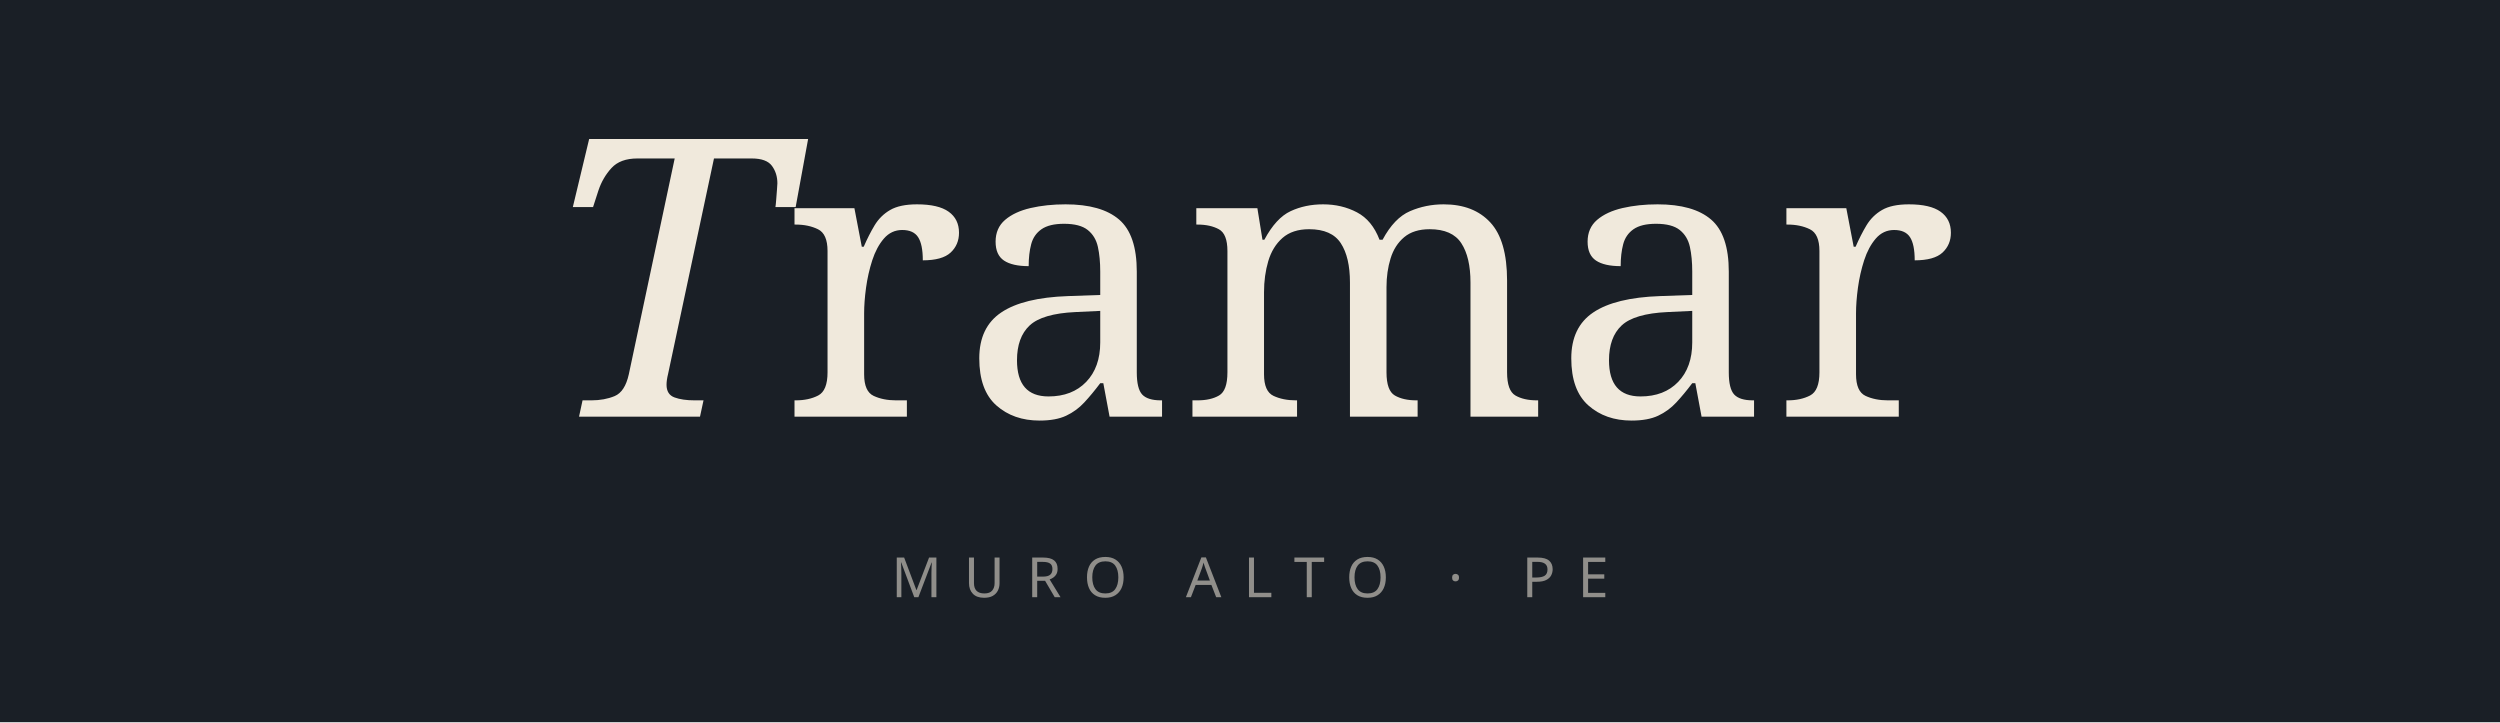
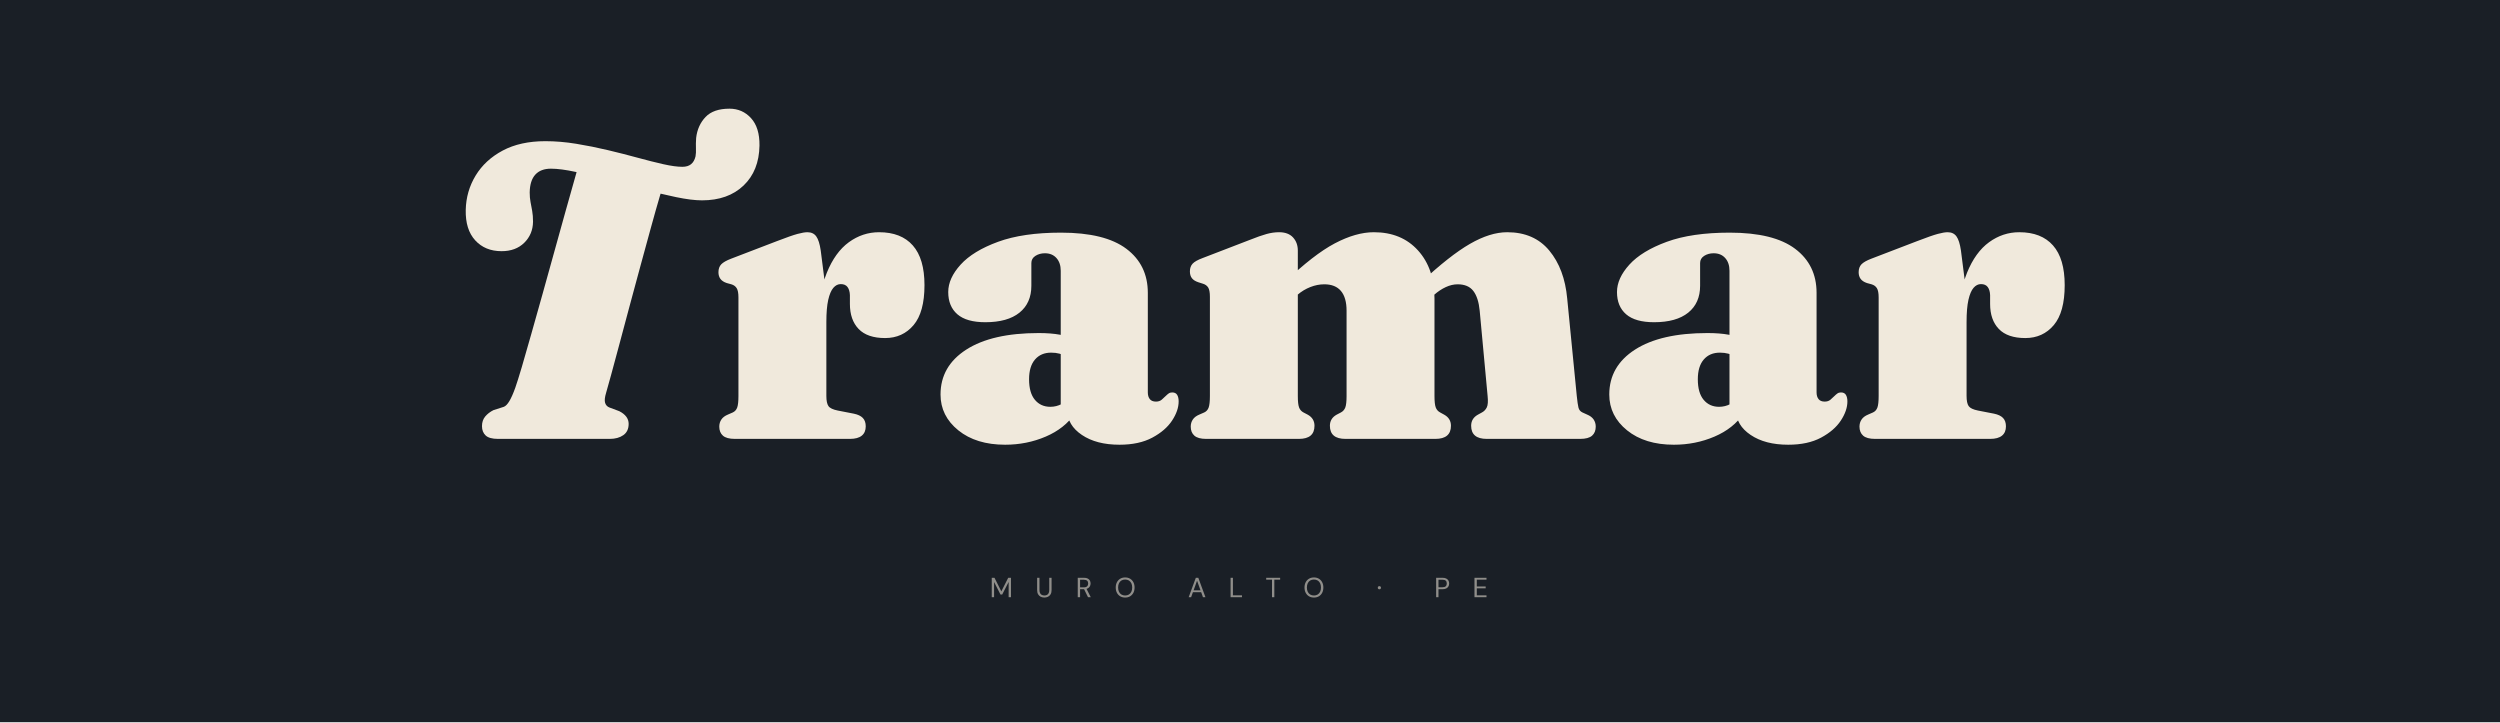
<svg xmlns="http://www.w3.org/2000/svg" viewBox="0 0 900 260" width="900" height="260">
  <rect width="900" height="260" fill="#1A1F26" />
-   <text x="450" y="150" text-anchor="middle" font-family="Fraunces, Georgia, serif" font-weight="300" font-size="140" fill="#F0E9DC" letter-spacing="1">
-     <tspan font-style="italic">T</tspan>ramar</text>
-   <text x="450" y="215" text-anchor="middle" font-family="DM Sans, system-ui, sans-serif" font-weight="300" font-size="20" letter-spacing="8" fill="#F0E9DC" opacity="0.55">MURO ALTO · PE</text>
+   <g fill="#F0E9DC">
+     <g transform="translate(154.99,158.00) scale(0.075)">
+       <path d="M551 -1429Q623 -1429 699.5 -1416.5Q776 -1404 851.5 -1386.0Q927 -1368 994.5 -1349.5Q1062 -1331 1117.5 -1318.5Q1173 -1306 1209 -1306Q1235 -1306 1250.5 -1318.5Q1266 -1331 1272 -1356Q1275 -1373 1274.0 -1394.5Q1273 -1416 1275 -1445Q1282 -1505 1320.0 -1545.0Q1358 -1585 1435 -1585Q1497 -1585 1538.5 -1539.5Q1580 -1494 1579 -1408Q1577 -1287 1502.5 -1216.0Q1428 -1145 1303 -1145Q1253 -1145 1178.5 -1160.5Q1104 -1176 1019.5 -1198.5Q935 -1221 851.5 -1243.5Q768 -1266 696.5 -1281.5Q625 -1297 578 -1297Q529 -1297 503.0 -1268.5Q477 -1240 476 -1183Q476 -1158 480.0 -1137.0Q484 -1116 488.0 -1094.0Q492 -1072 492 -1042Q491 -982 450.0 -941.5Q409 -901 341 -901Q262 -901 214.5 -953.0Q167 -1005 169 -1099Q171 -1189 216.5 -1264.0Q262 -1339 346.5 -1384.0Q431 -1429 551 -1429ZM843 -222Q833 -189 838.0 -173.0Q843 -157 858 -151L906 -133Q951 -110 951 -72Q951 -36 925.5 -18.0Q900 0 860 0H324Q282 0 264.5 -16.5Q247 -33 247 -61Q247 -89 262.5 -107.5Q278 -126 302 -138L352 -154Q365 -159 378.5 -181.5Q392 -204 407 -246Q418 -277 438.0 -344.5Q458 -412 483.5 -503.0Q509 -594 538.0 -696.5Q567 -799 595.0 -901.5Q623 -1004 648.5 -1094.0Q674 -1184 692.5 -1250.0Q711 -1316 719 -1344L1133 -1265Q1121 -1234 1101.5 -1168.0Q1082 -1102 1058.0 -1014.5Q1034 -927 1007.0 -828.0Q980 -729 954.0 -632.0Q928 -535 905.5 -450.5Q883 -366 866.5 -306.0Q850 -246 843 -222Z" />
+     </g>
+     <g transform="translate(154.99,158.00) scale(0.075)">
+       <path d="M1862 -546Q1862 -698 1902.0 -797.0Q1942 -896 2008.0 -944.0Q2074 -992 2153 -992Q2259 -992 2315.0 -928.5Q2371 -865 2371 -738Q2371 -608 2318.5 -546.0Q2266 -484 2182 -484Q2097 -484 2055.0 -527.5Q2013 -571 2013 -648V-690Q2012 -715 2001.5 -729.0Q1991 -743 1969 -743Q1949 -743 1933.5 -725.0Q1918 -707 1909.0 -667.5Q1900 -628 1900 -561ZM1873 -904 1900 -692V-206Q1900 -172 1910.0 -157.5Q1920 -143 1955 -136L2032 -121Q2061 -115 2075.0 -100.5Q2089 -86 2089 -60Q2089 -31 2070.0 -15.5Q2051 0 2013 0H1461Q1421 0 1403.5 -15.5Q1386 -31 1386 -59Q1386 -78 1396.0 -93.0Q1406 -108 1428 -117L1451 -127Q1466 -134 1472.0 -150.5Q1478 -167 1478 -206V-679Q1478 -710 1469.5 -723.5Q1461 -737 1444 -742L1422 -748Q1401 -755 1391.5 -768.0Q1382 -781 1382 -800Q1382 -824 1395.5 -838.0Q1409 -852 1443 -865L1662 -949Q1732 -976 1762.0 -984.0Q1792 -992 1809 -992Q1837 -992 1851.5 -972.0Q1866 -952 1873 -904Z M3057 -136V-159H3025V-807Q3025 -845 3004.5 -868.0Q2984 -891 2949 -891Q2923 -891 2903.5 -878.5Q2884 -866 2884 -844V-735Q2884 -652 2827.0 -606.0Q2770 -560 2663 -560Q2573 -560 2529.0 -598.0Q2485 -636 2485 -705Q2485 -771 2544.5 -836.5Q2604 -902 2724.0 -946.0Q2844 -990 3026 -990Q3237 -990 3340.0 -912.5Q3443 -835 3443 -701V-223Q3443 -203 3452.5 -191.0Q3462 -179 3482 -179Q3499 -179 3509.5 -188.0Q3520 -197 3529 -206Q3536 -213 3543.0 -218.0Q3550 -223 3560 -223Q3577 -223 3584.0 -211.0Q3591 -199 3591 -180Q3591 -136 3559.5 -88.0Q3528 -40 3464.5 -6.0Q3401 28 3307 28Q3196 28 3126.5 -19.0Q3057 -66 3057 -136ZM2448 -213Q2448 -349 2571.5 -428.5Q2695 -508 2919 -508Q2978 -508 3021.5 -500.0Q3065 -492 3093 -477L3059 -392Q3038 -404 3019.5 -409.0Q3001 -414 2979 -414Q2930 -414 2901.5 -381.0Q2873 -348 2873 -286Q2873 -221 2901.0 -187.5Q2929 -154 2975 -154Q3004 -154 3029.5 -167.5Q3055 -181 3068 -199L3092 -121Q3044 -50 2953.0 -11.0Q2862 28 2758 28Q2619 28 2533.5 -41.0Q2448 -110 2448 -213Z M4163 -904V-206Q4163 -167 4169.0 -151.0Q4175 -135 4190 -127L4211 -116Q4243 -98 4243 -63Q4243 0 4168 0H3723Q3684 0 3666.5 -15.5Q3649 -31 3649 -59Q3649 -78 3659.0 -93.0Q3669 -108 3691 -117L3714 -127Q3729 -134 3735.0 -150.5Q3741 -167 3741 -206V-682Q3741 -714 3732.5 -727.0Q3724 -740 3707 -745L3685 -752Q3664 -759 3654.5 -771.5Q3645 -784 3645 -804Q3645 -827 3658.0 -841.0Q3671 -855 3706 -868L3932 -955Q3982 -975 4013.0 -983.5Q4044 -992 4073 -992Q4117 -992 4140.0 -967.0Q4163 -942 4163 -904ZM4127 -660 4068 -723 4099 -751Q4239 -885 4340.5 -938.5Q4442 -992 4528 -992Q4661 -992 4740.0 -904.5Q4819 -817 4819 -674V-206Q4819 -167 4825.0 -151.0Q4831 -135 4846 -127L4866 -116Q4898 -98 4898 -63Q4898 0 4823 0H4392Q4317 0 4317 -63Q4317 -98 4349 -116L4370 -127Q4385 -135 4391.0 -151.0Q4397 -167 4397 -206V-615Q4397 -678 4370.0 -710.0Q4343 -742 4290 -742Q4257 -742 4223.5 -729.0Q4190 -716 4162 -692ZM4783 -660 4724 -723 4754 -751Q4892 -880 4989.0 -936.0Q5086 -992 5168 -992Q5297 -992 5370.0 -904.0Q5443 -816 5456 -674L5502 -206Q5506 -167 5510.0 -150.5Q5514 -134 5529 -127L5551 -117Q5573 -108 5583.0 -93.0Q5593 -78 5593 -59Q5593 -31 5575.5 -15.5Q5558 0 5518 0H5070Q4995 0 4995 -63Q4995 -98 5027 -116L5047 -127Q5062 -135 5070.0 -151.0Q5078 -167 5074 -206L5036 -615Q5030 -678 5005.5 -710.0Q4981 -742 4930 -742Q4902 -742 4873.0 -728.5Q4844 -715 4818 -692Z M6267 -136V-159H6235V-807Q6235 -845 6214.5 -868.0Q6194 -891 6159 -891Q6133 -891 6113.5 -878.5Q6094 -866 6094 -844V-735Q6094 -652 6037.0 -606.0Q5980 -560 5873 -560Q5783 -560 5739.0 -598.0Q5695 -636 5695 -705Q5695 -771 5754.5 -836.5Q5814 -902 5934.0 -946.0Q6054 -990 6236 -990Q6447 -990 6550.0 -912.5Q6653 -835 6653 -701V-223Q6653 -203 6662.5 -191.0Q6672 -179 6692 -179Q6709 -179 6719.5 -188.0Q6730 -197 6739 -206Q6746 -213 6753.0 -218.0Q6760 -223 6770 -223Q6787 -223 6794.0 -211.0Q6801 -199 6801 -180Q6801 -136 6769.5 -88.0Q6738 -40 6674.5 -6.0Q6611 28 6517 28Q6406 28 6336.5 -19.0Q6267 -66 6267 -136ZM5658 -213Q5658 -349 5781.5 -428.5Q5905 -508 6129 -508Q6188 -508 6231.5 -500.0Q6275 -492 6303 -477L6269 -392Q6248 -404 6229.5 -409.0Q6211 -414 6189 -414Q6140 -414 6111.5 -381.0Q6083 -348 6083 -286Q6083 -221 6111.0 -187.5Q6139 -154 6185 -154Q6214 -154 6239.5 -167.5Q6265 -181 6278 -199L6302 -121Q6254 -50 6163.0 -11.0Q6072 28 5968 28Q5829 28 5743.5 -41.0Q5658 -110 5658 -213Z M7335 -546Q7335 -698 7375.0 -797.0Q7415 -896 7481.0 -944.0Q7547 -992 7626 -992Q7732 -992 7788.0 -928.5Q7844 -865 7844 -738Q7844 -608 7791.5 -546.0Q7739 -484 7655 -484Q7570 -484 7528.0 -527.5Q7486 -571 7486 -648V-690Q7485 -715 7474.5 -729.0Q7464 -743 7442 -743Q7422 -743 7406.5 -725.0Q7391 -707 7382.0 -667.5Q7373 -628 7373 -561ZM7346 -904 7373 -692V-206Q7373 -172 7383.0 -157.5Q7393 -143 7428 -136L7505 -121Q7534 -115 7548.0 -100.5Q7562 -86 7562 -60Q7562 -31 7543.0 -15.5Q7524 0 7486 0H6934Q6894 0 6876.5 -15.5Q6859 -31 6859 -59Q6859 -78 6869.0 -93.0Q6879 -108 6901 -117L6924 -127Q6939 -134 6945.0 -150.5Q6951 -167 6951 -206V-679Q6951 -710 6942.5 -723.5Q6934 -737 6917 -742L6895 -748Q6874 -755 6864.5 -768.0Q6855 -781 6855 -800Q6855 -824 6868.5 -838.0Q6882 -852 6916 -865L7135 -949Q7205 -976 7235.0 -984.0Q7265 -992 7282 -992Q7310 -992 7324.5 -972.0Q7339 -952 7346 -904Z" />
+     </g>
+   </g>
+   <g fill="#F0E9DC" opacity="0.55">
+     <g transform="translate(356.28,215.00) scale(0.01)">
+       <path d="M75 0V-700H173L420 -211L668 -700H767V0H683V-550L452 -98H389L159 -548V0Z M1968.0 12Q1896.0 12 1837.5 -17.0Q1779.0 -46 1744.0 -105.5Q1709.0 -165 1709.0 -258V-700H1793.0V-257Q1793.0 -189 1815.5 -146.0Q1838.0 -103 1878.0 -83.0Q1918.0 -63 1970.0 -63Q2023.0 -63 2062.0 -83.0Q2101.0 -103 2123.0 -146.0Q2145.0 -189 2145.0 -257V-700H2229.0V-258Q2229.0 -165 2194.0 -105.5Q2159.0 -46 2100.0 -17.0Q2041.0 12 1968.0 12Z M3171.0 0V-700H3397.0Q3479.0 -700 3531.0 -672.5Q3583.0 -645 3608.0 -599.0Q3633.0 -553 3633.0 -495Q3633.0 -439 3607.5 -392.0Q3582.0 -345 3529.0 -317.0Q3476.0 -289 3393.0 -289H3255.0V0ZM3541.0 0 3387.0 -313H3481.0L3640.0 0ZM3255.0 -355H3391.0Q3471.0 -355 3508.5 -394.0Q3546.0 -433 3546.0 -494Q3546.0 -556 3509.5 -592.5Q3473.0 -629 3390.0 -629H3255.0Z M4877.0 12Q4776.0 12 4699.5 -33.5Q4623.0 -79 4580.5 -160.5Q4538.0 -242 4538.0 -350Q4538.0 -457 4580.5 -538.5Q4623.0 -620 4699.5 -666.0Q4776.0 -712 4877.0 -712Q4980.0 -712 5056.0 -666.0Q5132.0 -620 5174.5 -538.5Q5217.0 -457 5217.0 -350Q5217.0 -242 5174.5 -160.5Q5132.0 -79 5056.0 -33.5Q4980.0 12 4877.0 12ZM4877.0 -62Q4953.0 -62 5010.5 -96.5Q5068.0 -131 5099.5 -195.5Q5131.0 -260 5131.0 -350Q5131.0 -440 5099.5 -504.5Q5068.0 -569 5010.5 -603.0Q4953.0 -637 4877.0 -637Q4802.0 -637 4744.5 -603.0Q4687.0 -569 4655.5 -504.5Q4624.0 -440 4624.0 -350Q4624.0 -260 4655.5 -195.5Q4687.0 -131 4744.5 -96.5Q4802.0 -62 4877.0 -62Z M7164.0 0 7422.0 -700H7511.0L7768.0 0H7679.0L7466.0 -595L7252.0 0ZM7282.0 -180 7306.0 -248H7623.0L7647.0 -180Z M8673.0 0V-700H8757.0V-67H9083.0V0Z M10164.0 0V-631H9955.0V-700H10457.0V-631H10248.0V0Z M11673.0 12Q11572.0 12 11495.5 -33.5Q11419.0 -79 11376.5 -160.5Q11334.0 -242 11334.0 -350Q11334.0 -457 11376.5 -538.5Q11419.0 -620 11495.5 -666.0Q11572.0 -712 11673.0 -712Q11776.0 -712 11852.0 -666.0Q11928.0 -620 11970.5 -538.5Q12013.0 -457 12013.0 -350Q12013.0 -242 11970.5 -160.5Q11928.0 -79 11852.0 -33.5Q11776.0 12 11673.0 12ZM11673.0 -62Q11749.0 -62 11806.5 -96.5Q11864.0 -131 11895.5 -195.5Q11927.0 -260 11927.0 -350Q11927.0 -440 11895.5 -504.5Q11864.0 -569 11806.5 -603.0Q11749.0 -637 11673.0 -637Q11598.0 -637 11540.5 -603.0Q11483.0 -569 11451.5 -504.5Q11420.0 -440 11420.0 -350Q11420.0 -260 11451.5 -195.5Q11483.0 -131 11540.5 -96.5Q11598.0 -62 11673.0 -62Z M14030.0 -285Q14005.0 -285 13988.5 -301.5Q13972.0 -318 13972.0 -342Q13972.0 -367 13988.5 -383.0Q14005.0 -399 14030.0 -399Q14055.0 -399 14071.0 -383.0Q14087.0 -367 14087.0 -342Q14087.0 -318 14071.0 -301.5Q14055.0 -285 14030.0 -285Z M16073.0 0V-700H16301.0Q16384.0 -700 16437.5 -672.5Q16491.0 -645 16516.5 -599.0Q16542.0 -553 16542.0 -494Q16542.0 -437 16516.5 -390.5Q16491.0 -344 16438.0 -316.0Q16385.0 -288 16301.0 -288H16157.0V0ZM16157.0 -359H16300.0Q16384.0 -359 16420.0 -396.0Q16456.0 -433 16456.0 -494Q16456.0 -559 16420.0 -594.5Q16384.0 -630 16300.0 -630H16157.0Z M17453.0 0V-700H17886.0V-631H17537.0V-387H17856.0V-319H17537.0V-69H17886.0V0Z" />
+     </g>
+   </g>
</svg>
